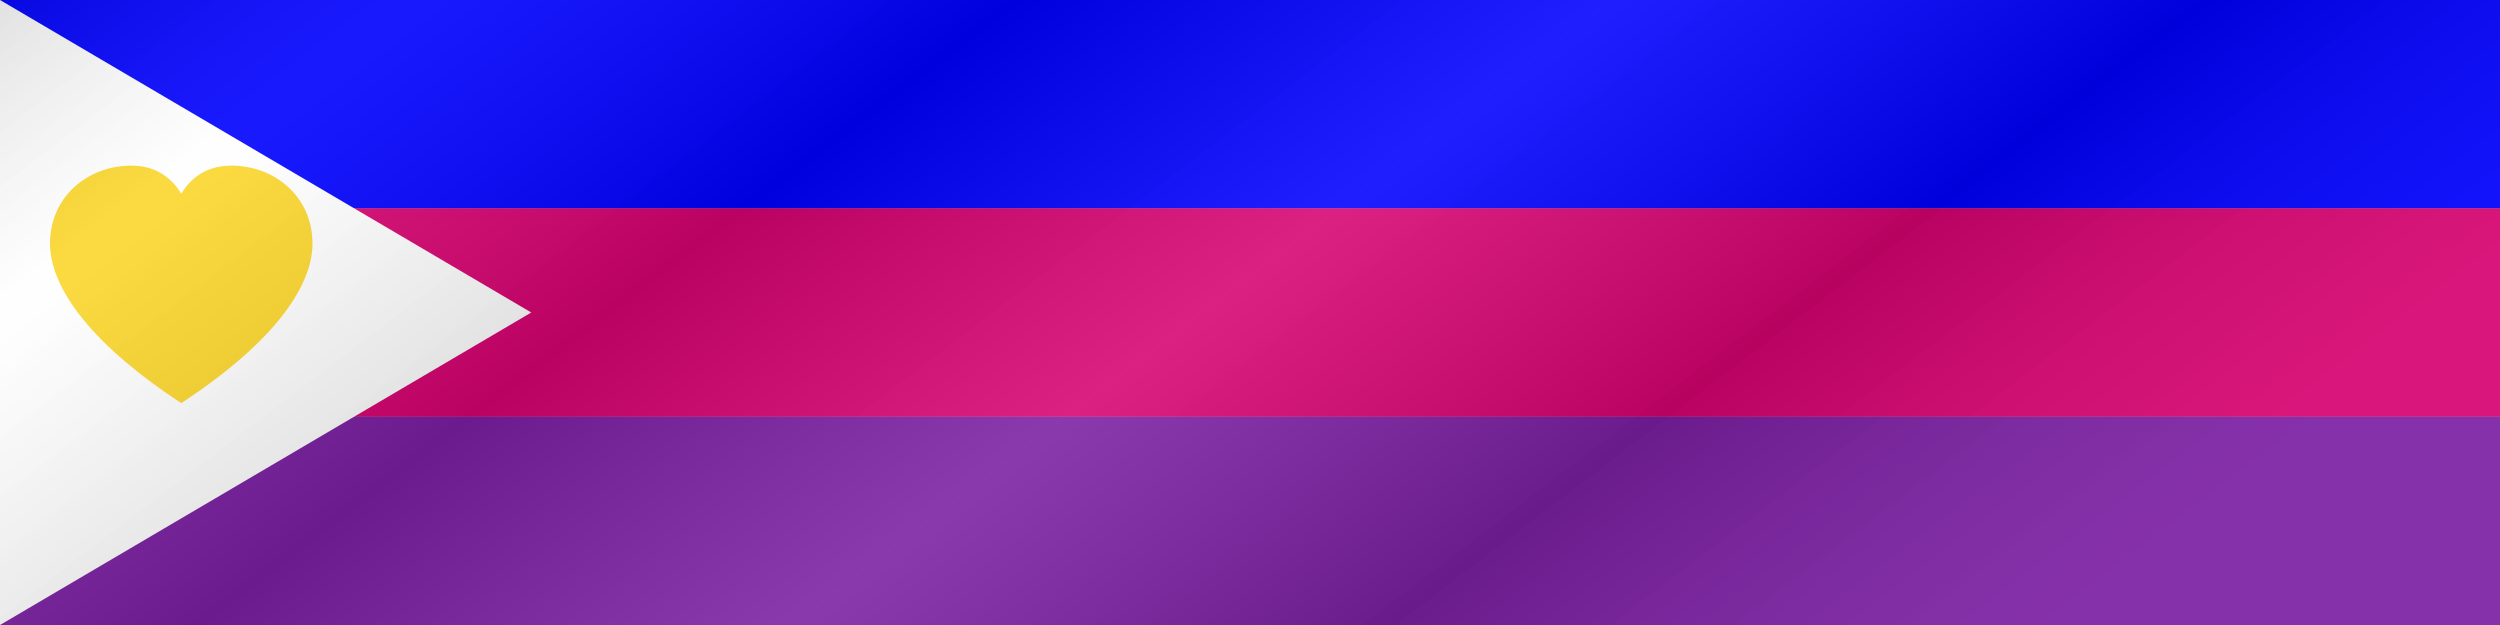
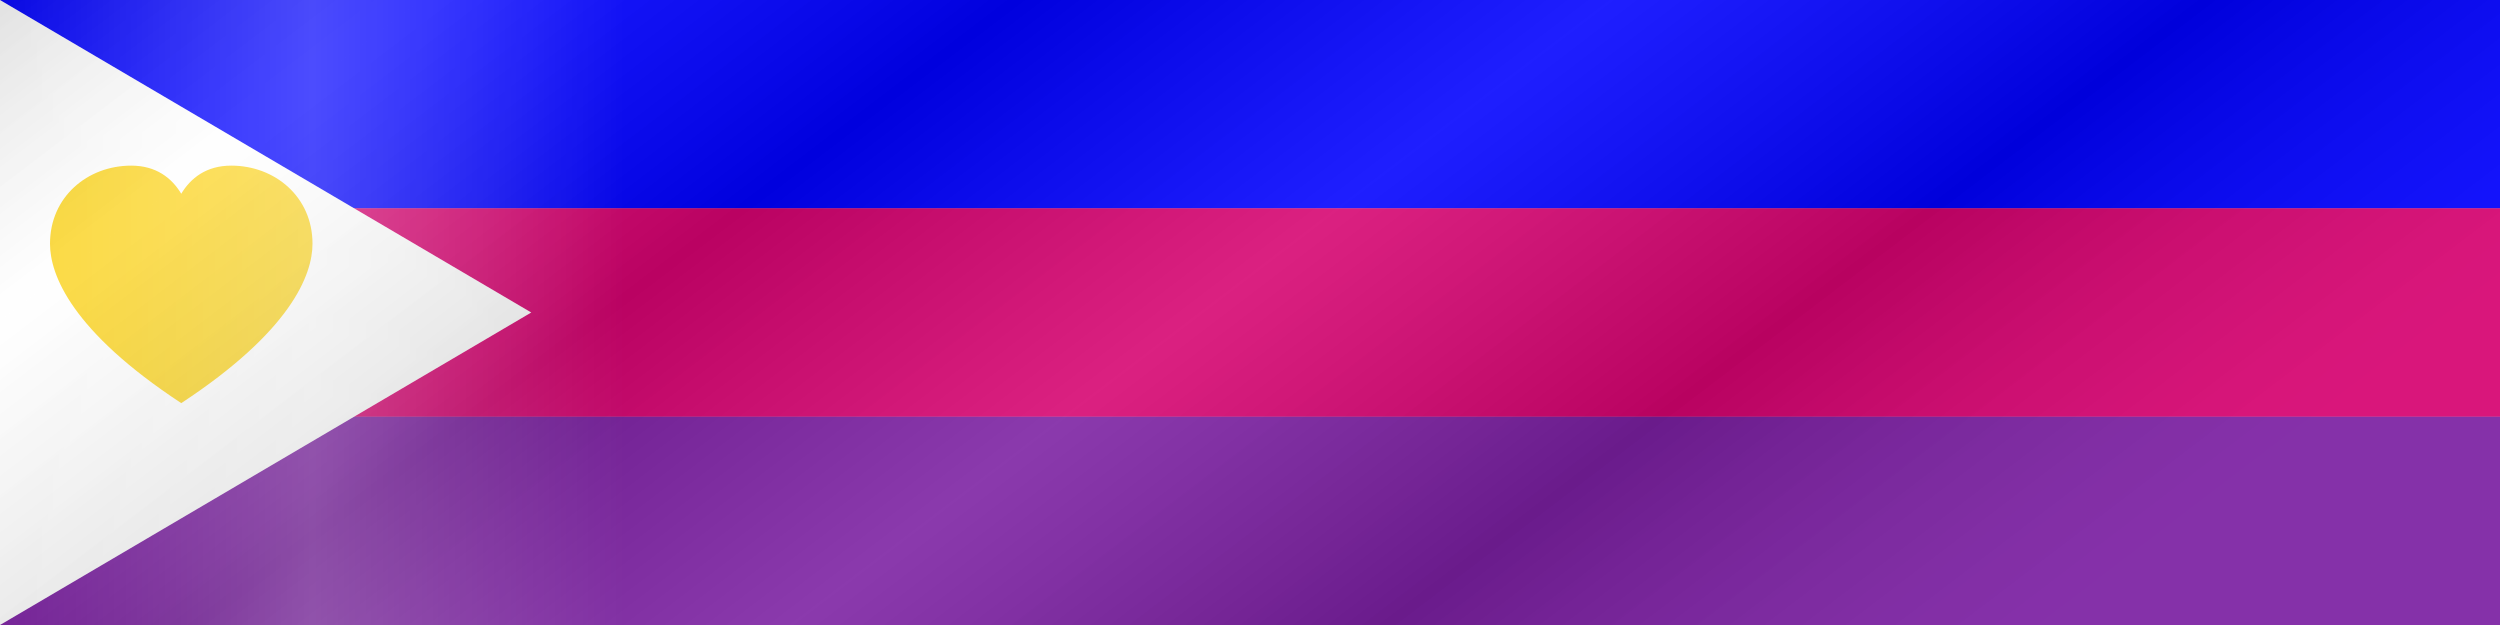
<svg xmlns="http://www.w3.org/2000/svg" viewBox="0 0 160 40" width="1600" height="400" role="presentation" preserveAspectRatio="xMidYMid slice">
  <style>
    .ripple { animation: wave 14s ease-in-out infinite alternate }
    @keyframes wave { from { transform: translateX(-6px) } to { transform: translateX(6px) } }
    @media (prefers-reduced-motion: reduce) { .ripple { animation: none } }
+     .sheen { animation: sweep 11s ease-in-out infinite }
+     @keyframes sweep { 0%,100% { transform: translateX(-40px) }
+                        50% { transform: translateX(200px) } }
+     @media (prefers-reduced-motion: reduce) { .sheen { animation: none; opacity: 0 } }
  </style>
  <defs>
    <linearGradient id="foldpoly" x1="0" y1="0" x2="1" y2=".3">
      <stop offset="0%" stop-color="#000000" stop-opacity=".16" />
      <stop offset="18%" stop-color="#FFFFFF" stop-opacity=".1" />
      <stop offset="38%" stop-color="#000000" stop-opacity=".13" />
      <stop offset="58%" stop-color="#FFFFFF" stop-opacity=".12" />
      <stop offset="78%" stop-color="#000000" stop-opacity=".14" />
      <stop offset="100%" stop-color="#FFFFFF" stop-opacity=".08" />
    </linearGradient>
+     <linearGradient id="glosspoly" x1="0" y1="0" x2="1" y2="0">
+       <stop offset="0%" stop-color="#fff" stop-opacity="0" />
+       <stop offset="50%" stop-color="#fff" stop-opacity=".22" />
+       <stop offset="100%" stop-color="#fff" stop-opacity="0" />
+     </linearGradient>
  </defs>
  <rect x="0" y="0" width="160" height="13.35" fill="#0000FF" />
  <rect x="0" y="13.33" width="160" height="13.35" fill="#D60270" />
  <rect x="0" y="26.67" width="160" height="13.35" fill="#7B1FA2" />
  <path d="M0 0 L34 20 L0 40 Z" fill="#FFFFFF" />
  <path d="M11.6 25.8 C4.6 21.2 3.2 17.6 3.2 15.6 C3.2 12.6 5.6 10.6 8.4 10.6            C10 10.6 11 11.4 11.6 12.4 C12.2 11.4 13.2 10.6 14.8 10.6            C17.6 10.6 20 12.6 20 15.6 C20 17.6 18.6 21.2 11.6 25.8 Z" fill="#FCD62B" />
  <rect class="ripple" x="-8" y="0" width="176" height="40" fill="url(#foldpoly)" />
+   <rect class="sheen" x="0" y="0" width="40" height="40" fill="url(#glosspoly)" />
</svg>
